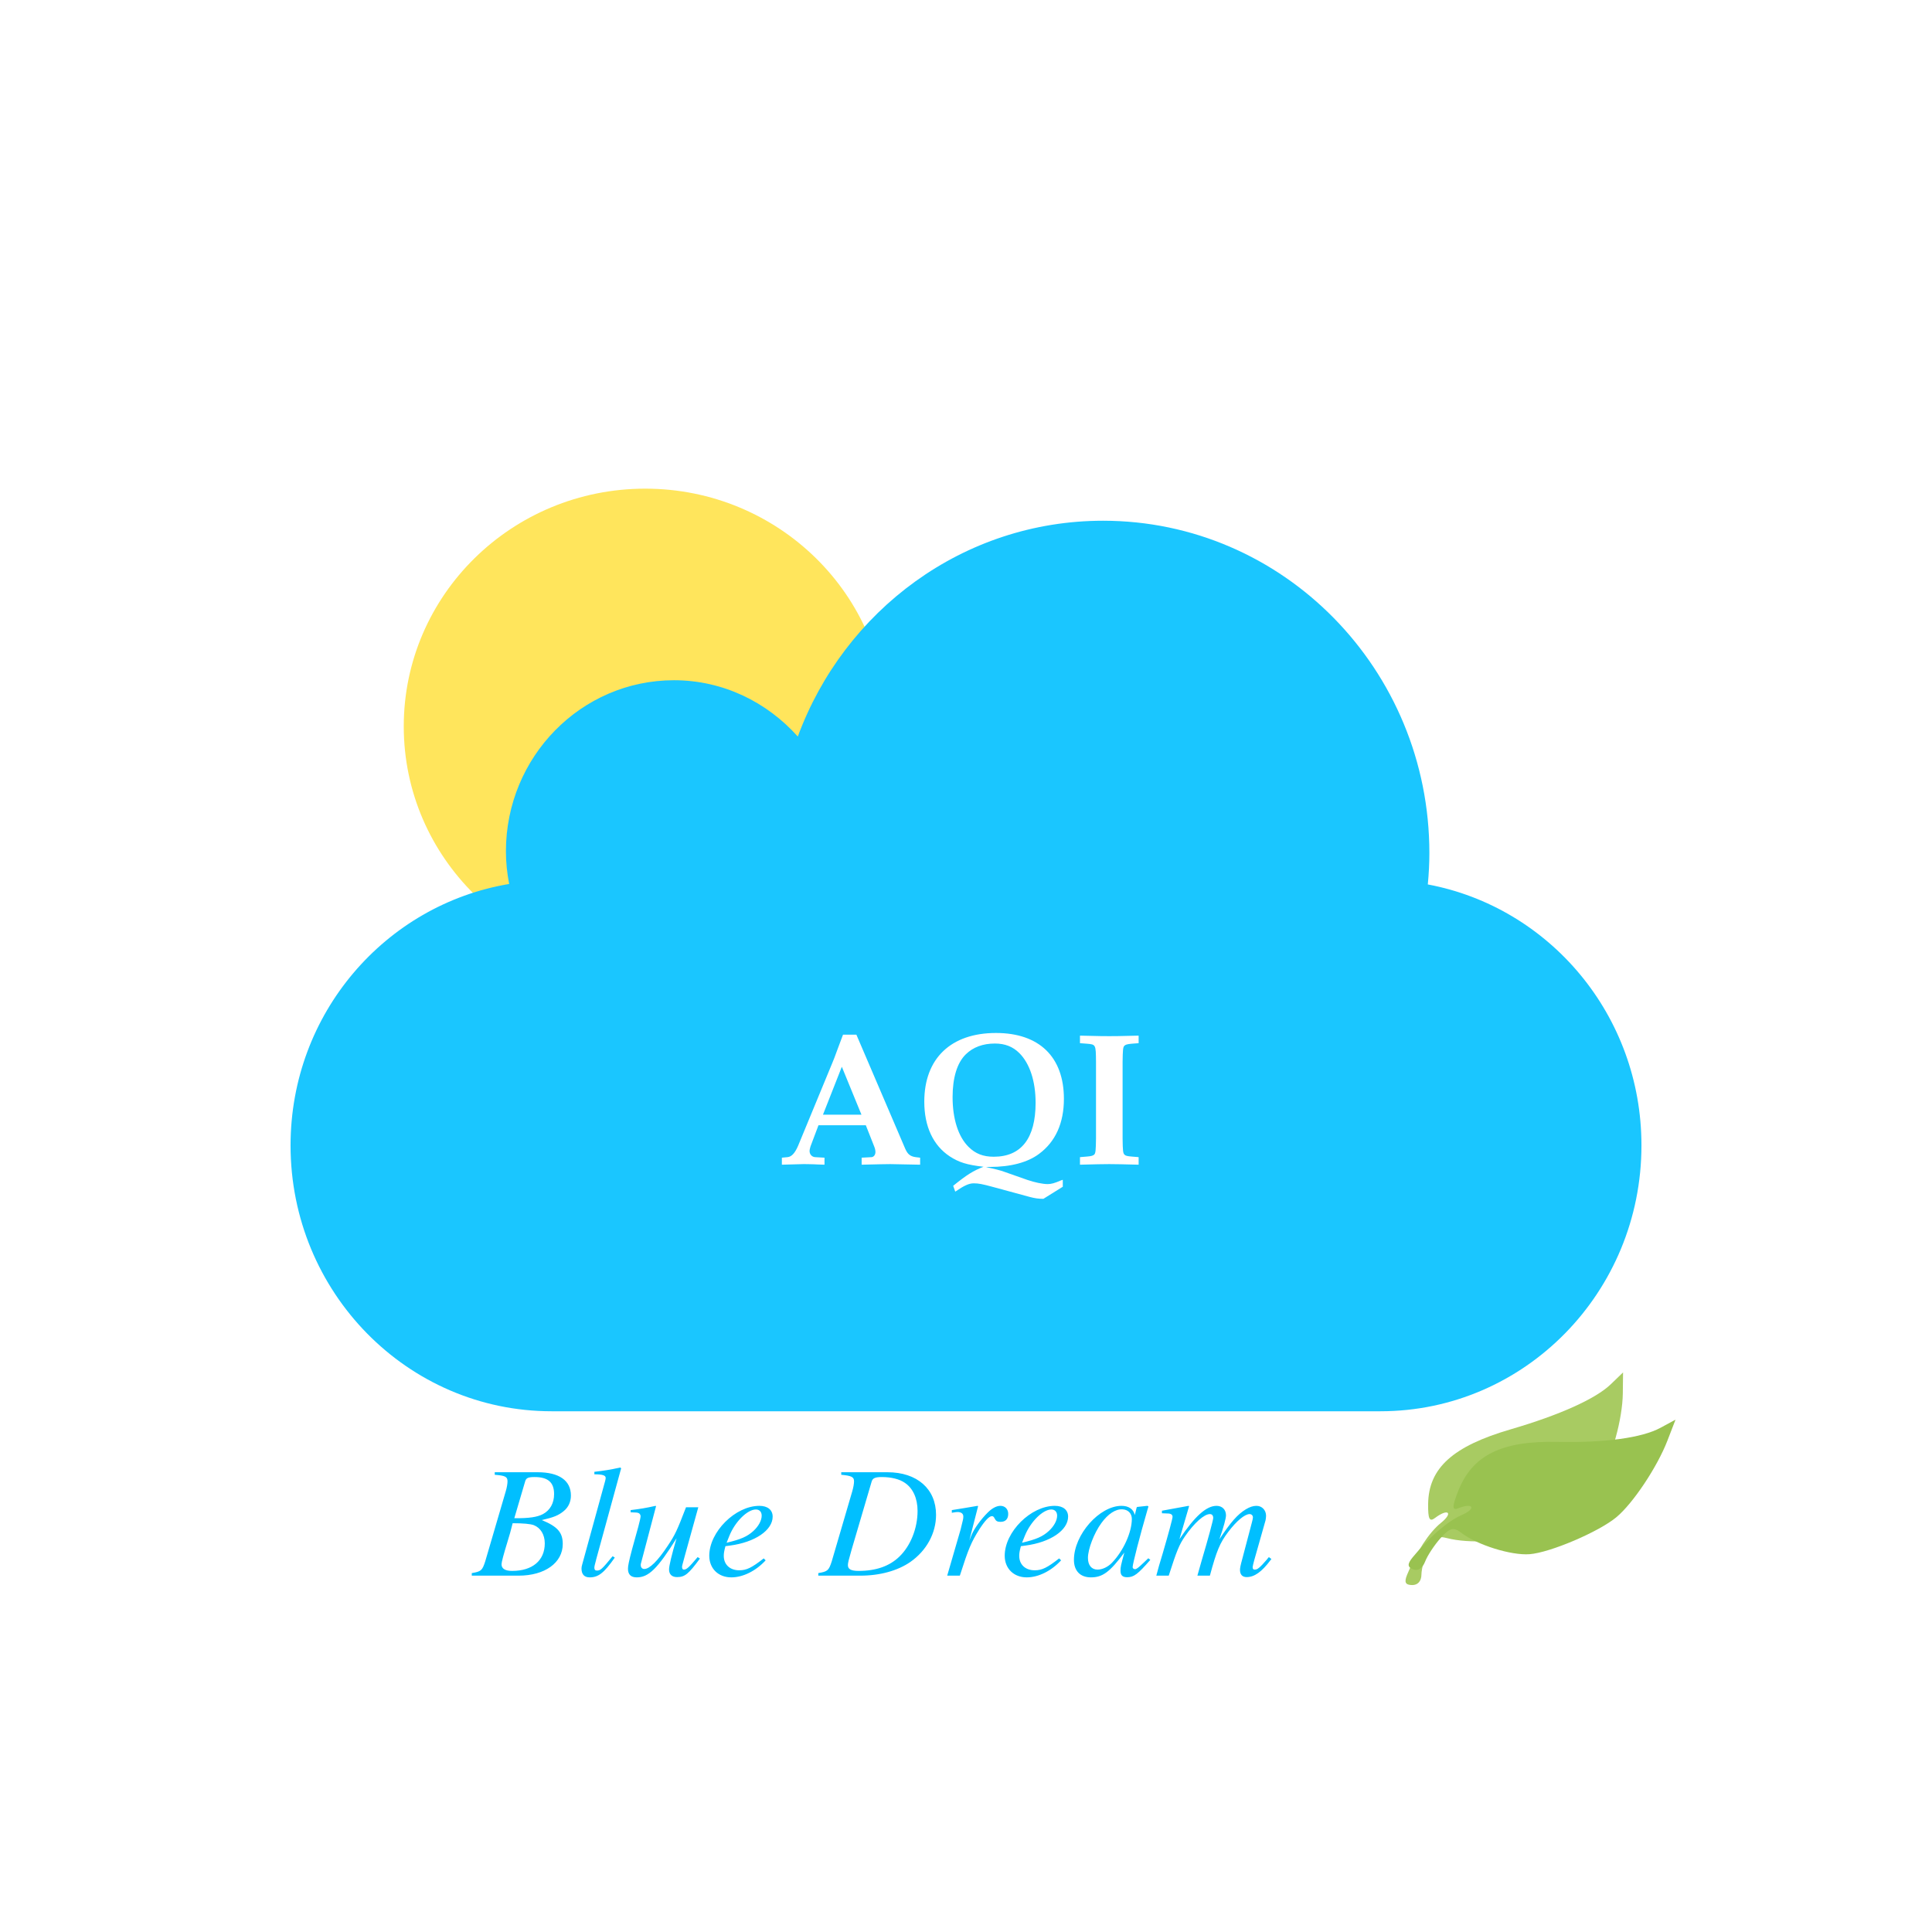
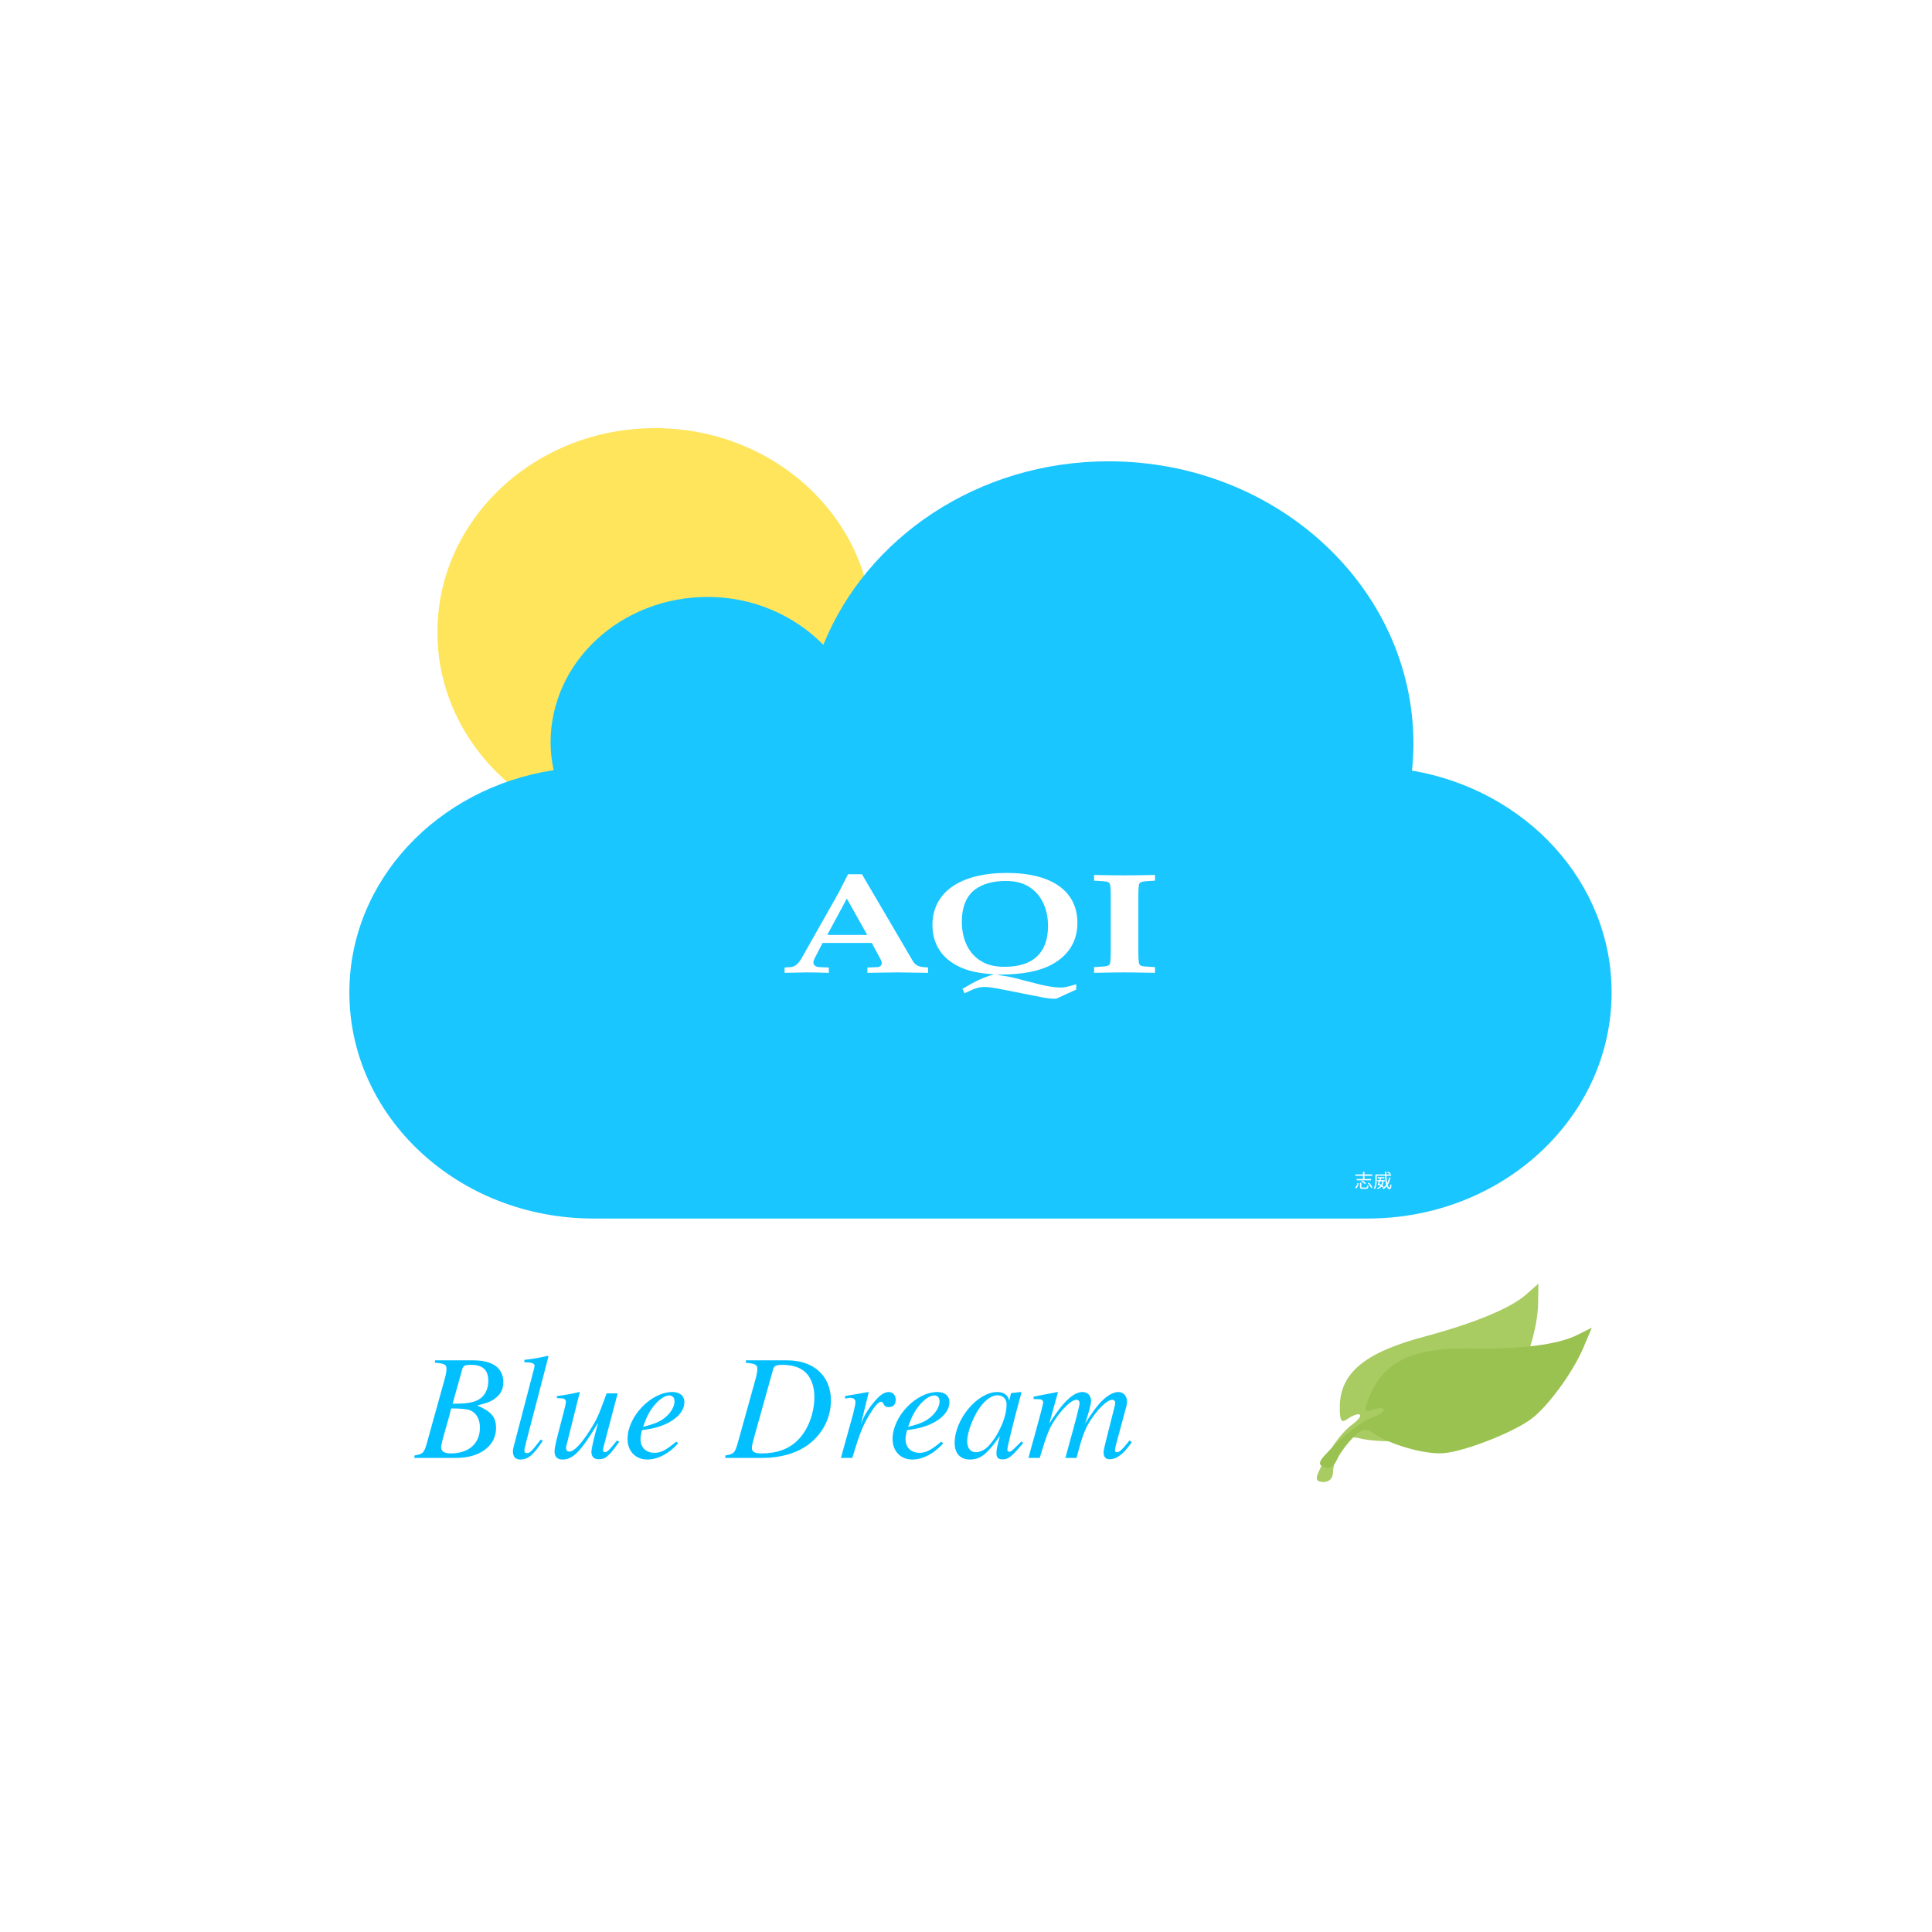
- <svg xmlns="http://www.w3.org/2000/svg" width="512" height="512">
+ <svg xmlns="http://www.w3.org/2000/svg" height="2048" width="2048">
  <g>
-     <rect fill="#fff" id="canvas_background" height="512" width="1024" y="0" x="0" />
-     <g display="none" overflow="visible" y="0" x="0" height="100%" width="100%" id="canvasGrid">
-       <rect fill="url(#gridpattern)" stroke-width="0" y="0" x="0" height="100%" width="100%" />
-     </g>
+     <rect fill="#fff" height="2050" id="canvas_background" width="2050" x="-1" y="-1" />
  </g>
  <g>
-     <ellipse stroke="null" ry="63" rx="64" id="svg_5" cy="192.5" cx="171" stroke-width="1.5" fill="#ffe55c" />
-     <path id="svg_4" d="m378.384,234.387c0.263,-2.747 0.415,-5.523 0.415,-8.327c0,-48.637 -38.712,-88.06 -86.473,-88.06c-37.066,0 -68.598,23.797 -80.898,57.189c-8.149,-9.102 -19.771,-14.921 -32.818,-14.921c-24.6,0 -44.537,20.303 -44.537,45.354c0,2.959 0.318,5.847 0.858,8.637c-32.818,5.509 -57.93,34.322 -57.93,69.292c0,38.915 30.978,70.448 69.179,70.448l219.642,0c38.214,0 69.179,-31.532 69.179,-70.448c0.014,-34.533 -24.42,-63.135 -56.616,-69.166z" stroke-width="1.5" fill="#1ac6ff" />
-     <text stroke="null" transform="matrix(1.224576,0,0,1.165411,-53.65623,-71.3535) " font-style="italic" font-weight="normal" xml:space="preserve" text-anchor="start" font-family="Georgia, Times, 'Times New Roman', serif" font-size="36" id="svg_8" y="419.522" x="146.197" stroke-width="0" fill="#00bfff">Blue Dream</text>
-     <text font-weight="bold" xml:space="preserve" text-anchor="start" font-family="'Palatino Linotype', 'Book Antiqua', Palatino, serif" font-size="50" id="svg_9" y="308.5" x="206" stroke-width="0" fill="#ffffff">AQI</text>
-     <g id="svg_10">
-       <path transform="rotate(0.6698114 401.2975,391.87) " stroke="null" id="svg_6" d="m373.196,417.657c2.401,-6.104 5.687,-11.274 8.805,-13.851c3.34,-2.76 1.858,-3.958 -1.587,-1.283c-1.449,1.125 -1.864,0.308 -1.864,-3.677c0,-9.509 6.349,-15.394 21.623,-20.042c12.925,-3.933 22.454,-8.356 26.405,-12.256l3.219,-3.178l0,5.53c0,6.837 -2.732,17.167 -5.756,21.764c-3.208,4.876 -14.203,13.877 -19.599,16.043c-4.834,1.941 -15.158,2.512 -20.676,1.144c-2.75,-0.682 -3.622,-0.161 -5.047,3.013c-0.947,2.11 -1.723,5.113 -1.723,6.672c0,1.77 -0.914,2.835 -2.434,2.835c-1.805,0 -2.158,-0.701 -1.367,-2.713l-0,0z" stroke-width="1.5" fill="#a8cb62" />
-       <path stroke="null" transform="rotate(21.15137 408.5074,395.7631) " id="svg_7" d="m382.791,423.856c2.197,-6.65 5.205,-12.283 8.057,-15.09c3.056,-3.007 1.7,-4.312 -1.452,-1.397c-1.326,1.226 -1.705,0.336 -1.705,-4.006c0,-10.36 5.81,-16.77 19.788,-21.834c11.828,-4.285 20.548,-9.103 24.164,-13.352l2.946,-3.462l0,6.024c0,7.449 -2.5,18.702 -5.267,23.71c-2.936,5.312 -12.998,15.118 -17.936,17.478c-4.424,2.115 -13.872,2.737 -18.921,1.247c-2.516,-0.743 -3.315,-0.175 -4.619,3.282c-0.867,2.299 -1.576,5.57 -1.576,7.268c0,1.928 -0.837,3.088 -2.227,3.088c-1.652,0 -1.975,-0.764 -1.251,-2.956l-0,0z" stroke-width="1.5" fill="#99c250" />
+     <ellipse cx="694.345" cy="670.178" fill="#ffe55c" id="svg_5" rx="230.67" ry="216.337" stroke="null" stroke-width="1.5" />
+     <path d="m1496.76,816.837c0.983,-9.345 1.551,-18.785 1.551,-28.321c0,-165.424 -144.687,-299.507 -323.194,-299.507c-138.534,0 -256.383,80.939 -302.354,194.512c-30.458,-30.957 -73.895,-50.748 -122.658,-50.748c-91.942,0 -166.458,69.054 -166.458,154.258c0,10.063 1.189,19.887 3.206,29.376c-122.658,18.737 -216.514,116.736 -216.514,235.676c0,132.358 115.781,239.606 258.555,239.606l820.912,0c142.826,0 258.555,-107.248 258.555,-239.606c0.052,-117.455 -91.27,-214.735 -211.601,-235.245z" fill="#1ac6ff" id="svg_4" stroke="null" stroke-width="1.5" />
+     <text fill="#00bfff" font-family="Georgia, Times, 'Times New Roman', serif" font-size="90" font-style="italic" font-weight="normal" id="svg_8" opacity="0.99" stroke="null" stroke-width="0" text-anchor="start" transform="matrix(1.757755,0,0,1.759547,-621.2416,-1506.131) " x="604.065" y="1734.29" xml:space="preserve">Blue Dream</text>
+     <text fill="#ffffff" font-family="'Palatino Linotype', 'Book Antiqua', Palatino, serif" font-size="50" font-weight="bold" id="svg_9" stroke="null" stroke-width="0" text-anchor="start" transform="matrix(4.15303,0,0,3.033704,-2700.824,-2016.621) " x="849.383" y="1004.517" xml:space="preserve">AQI</text>
+     <g id="svg_10" stroke="null">
+       <path d="m1397.544,1560.783c10.073,-22.665 23.709,-41.806 36.532,-51.28c13.738,-10.151 7.758,-14.682 -6.405,-4.853c-5.959,4.135 -7.607,1.069 -7.417,-13.798c0.453,-35.471 26.598,-57.143 89.053,-73.815c52.846,-14.107 91.879,-30.189 108.161,-44.565l13.268,-11.714l-0.263,20.626c-0.326,25.504 -11.948,63.915 -24.487,80.929c-13.302,18.049 -58.529,51.142 -80.615,58.988c-19.787,7.029 -61.877,8.711 -84.292,3.367c-11.17,-2.663 -14.751,-0.758 -20.706,11.017c-3.96,7.83 -7.262,18.995 -7.336,24.81c-0.084,6.602 -3.86,10.534 -10.052,10.467c-7.354,-0.079 -8.76,-2.709 -5.44,-10.18l-0,0z" fill="#a8cb62" id="svg_16" stroke="null" stroke-width="1.5" />
+       <path d="m1403.615,1543.466c18.127,-20.179 37.836,-35.726 52.803,-41.651c16.035,-6.348 12.8,-12.712 -3.465,-6.816c-6.843,2.48 -6.974,-1.127 -0.59,-16.234c15.231,-36.043 46.733,-50.525 107.296,-49.327c51.245,1.014 91.466,-4.013 111.452,-13.928l16.286,-8.08l-8.857,20.958c-10.951,25.915 -36.997,61.701 -54.875,75.398c-18.966,14.53 -71.619,35.1 -93.852,36.665c-19.919,1.402 -56.736,-9.149 -73.732,-21.13c-8.47,-5.971 -12.339,-5.072 -22.376,5.202c-6.675,6.831 -14.179,17.256 -16.676,23.165c-2.835,6.708 -7.719,9.618 -13.005,7.746c-6.277,-2.224 -6.383,-5.316 -0.408,-11.967l-0,-0z" fill="#99c250" id="svg_17" stroke="null" stroke-width="1.5" />
    </g>
+     <text fill="#ffffff" font-family="'Shadows Into Light', serif" font-size="20" id="svg_19" stroke="null" stroke-opacity="null" stroke-width="0" text-anchor="start" x="1435.676" y="1258.849" xml:space="preserve">志威</text>
  </g>
</svg>
